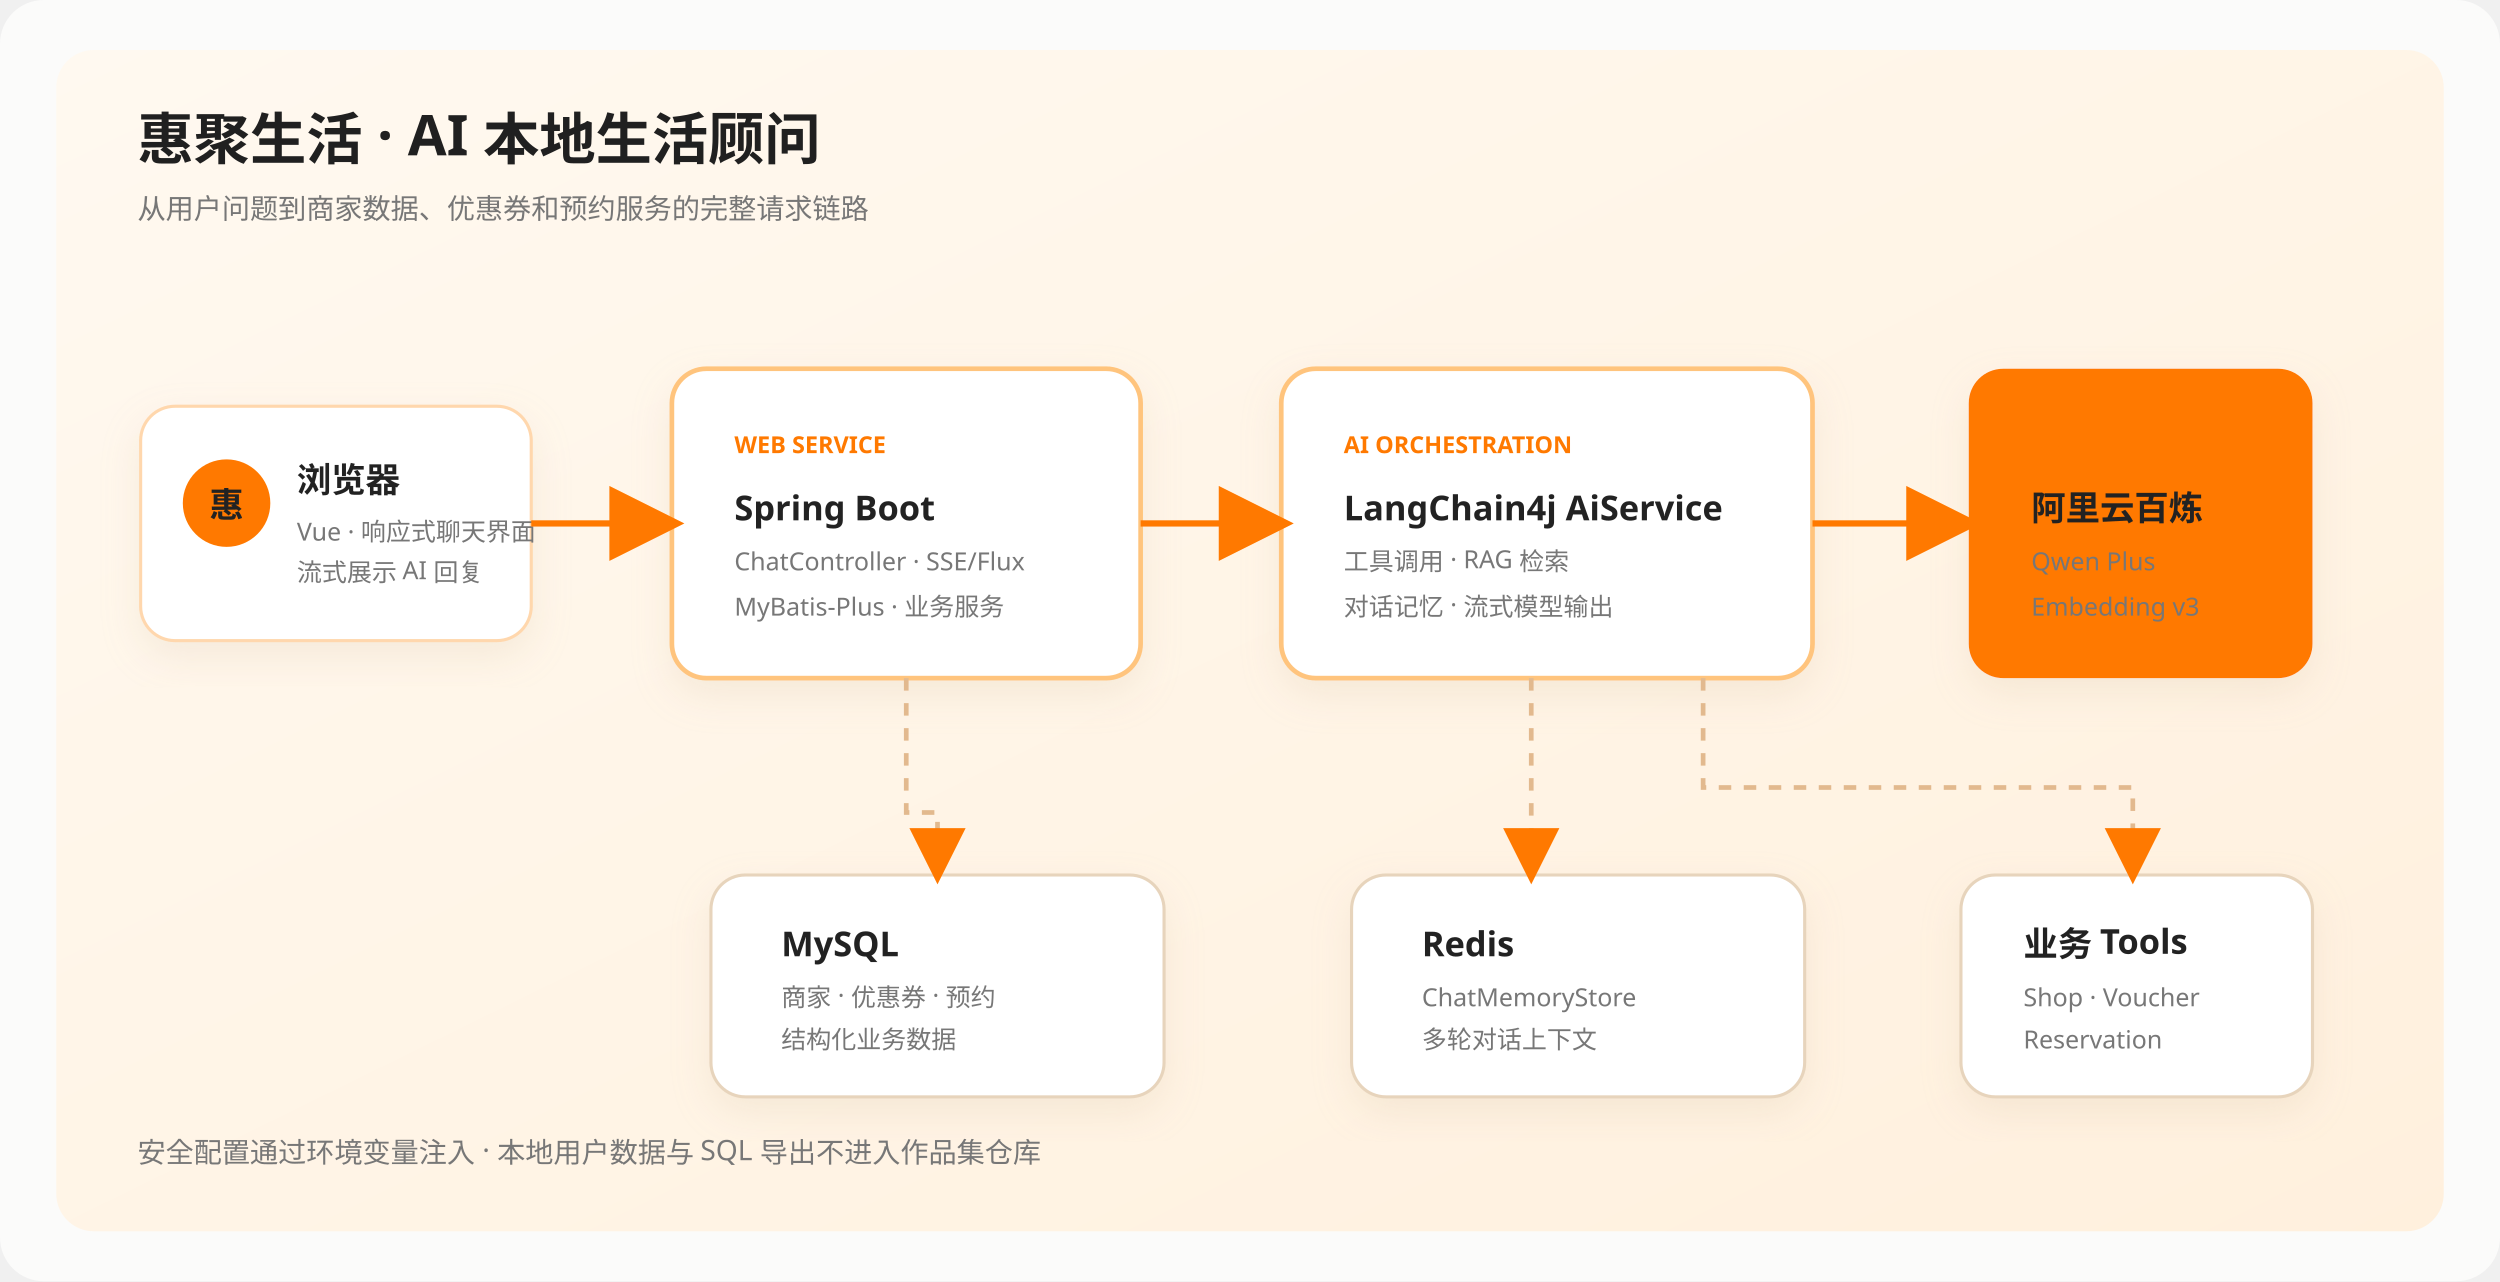
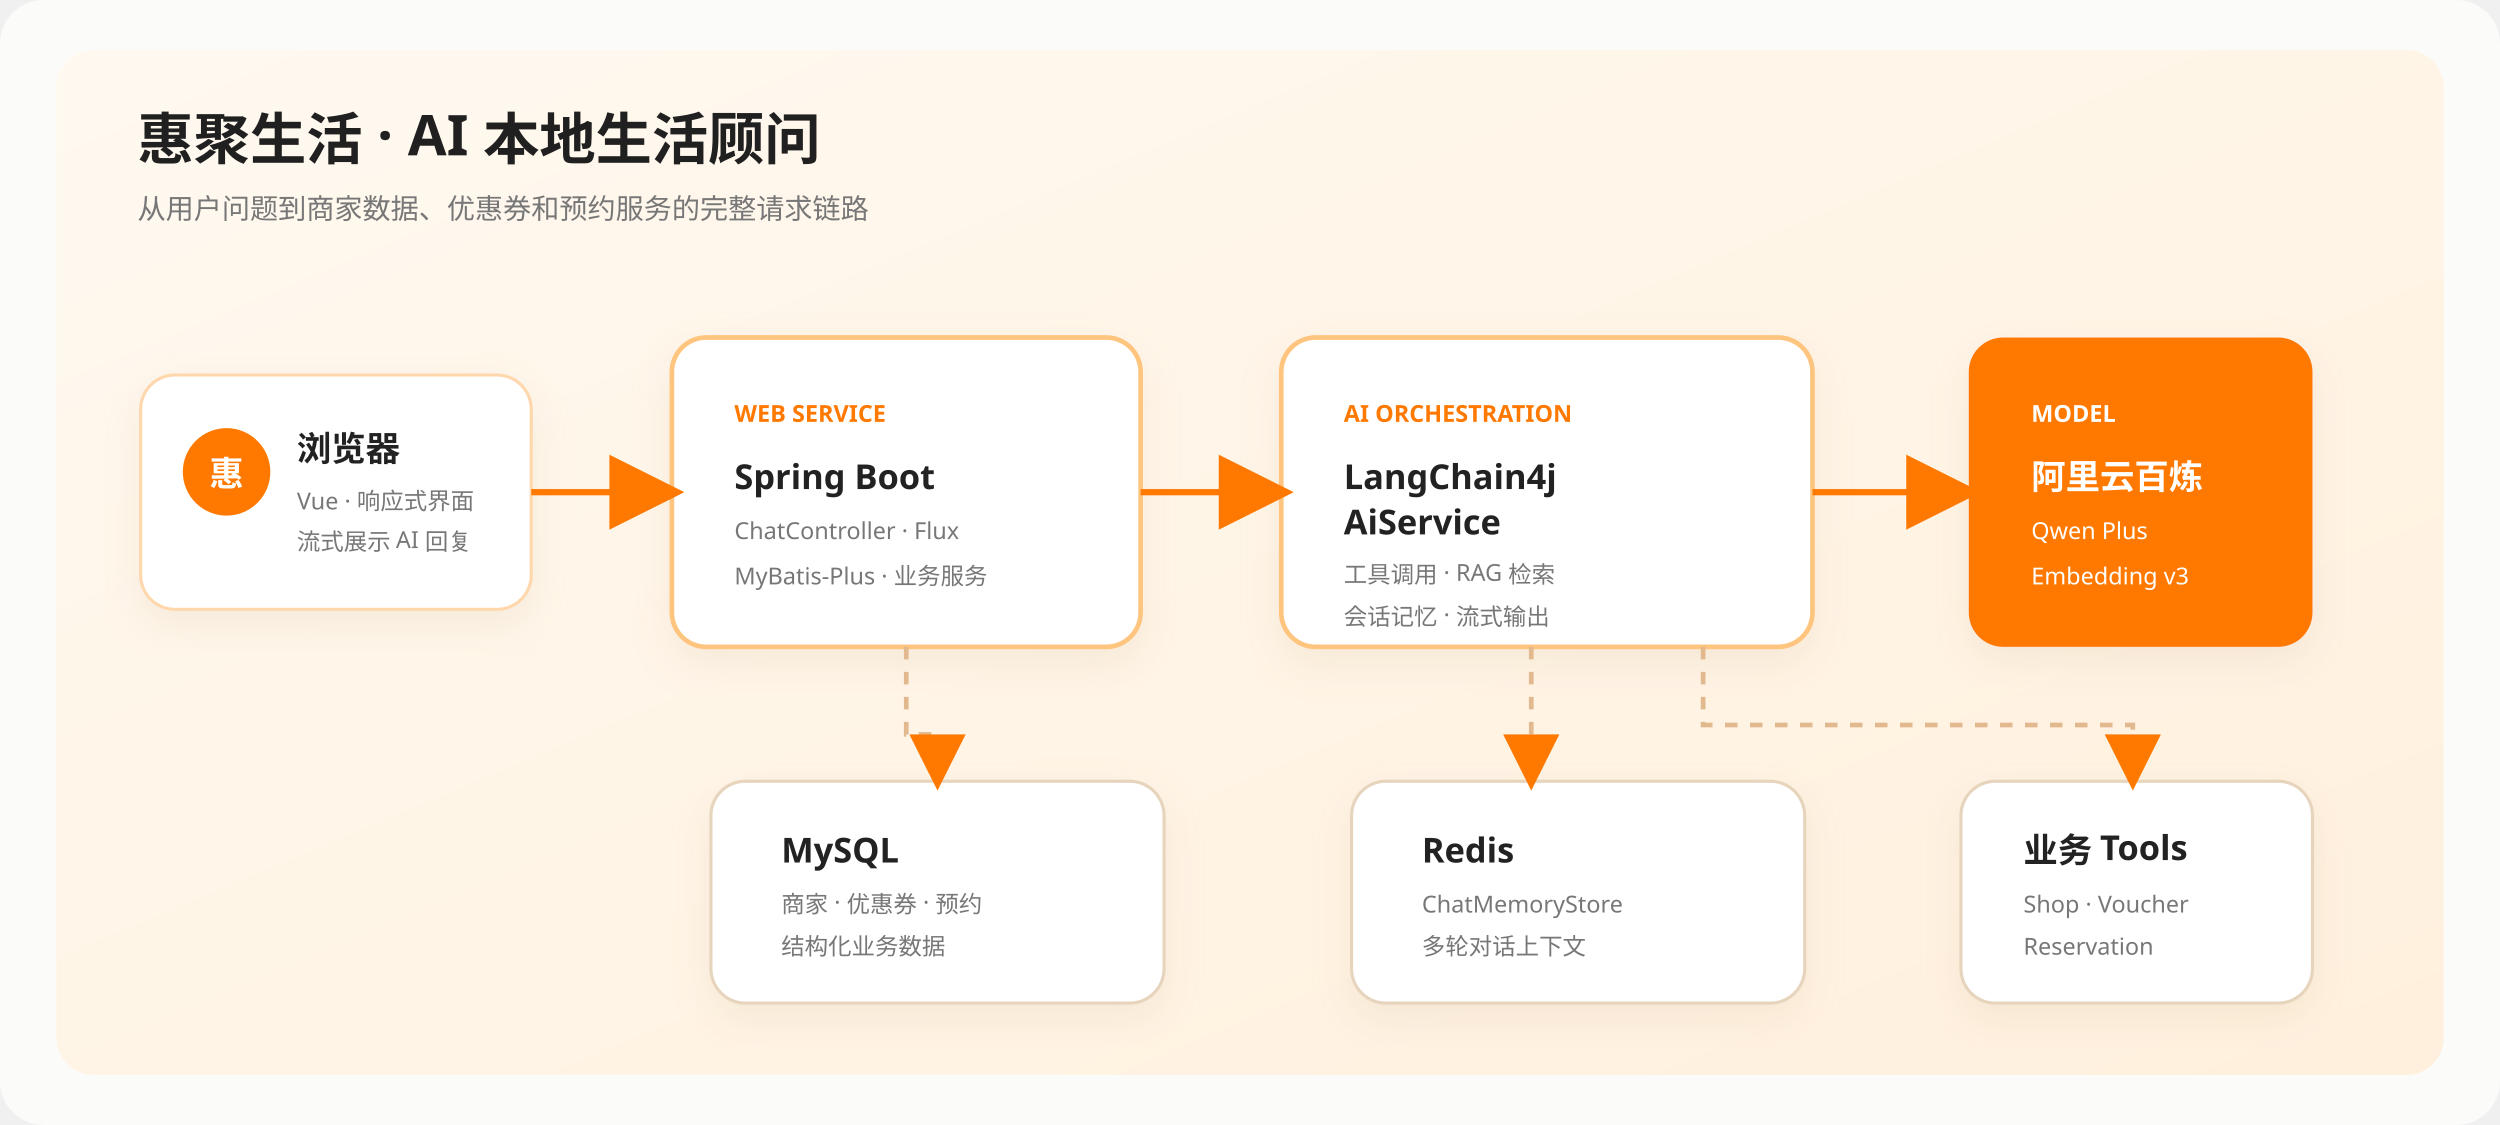
- <svg xmlns="http://www.w3.org/2000/svg" width="1600" height="820" viewBox="0 0 1600 820" role="img" aria-labelledby="title desc">
+ <svg xmlns="http://www.w3.org/2000/svg" width="1600" height="720" viewBox="0 0 1600 720" role="img" aria-labelledby="title desc">
  <defs>
    <linearGradient id="hero" x1="0" x2="1" y1="0" y2="1">
      <stop offset="0" stop-color="#fff9f0" />
      <stop offset="1" stop-color="#fff0dd" />
    </linearGradient>
    <filter id="shadow" x="-20%" y="-20%" width="140%" height="140%">
      <feDropShadow dx="0" dy="10" stdDeviation="12" flood-color="#d9c5aa" flood-opacity=".24" />
    </filter>
    <marker id="arrow" markerWidth="12" markerHeight="12" refX="10" refY="6" orient="auto">
      <path d="M0 0 12 6 0 12Z" fill="#ff7900" />
    </marker>
    <style>
      .title { font: 700 36px "Microsoft YaHei", "PingFang SC", sans-serif; fill: #202020; }
      .subtitle { font: 400 18px "Microsoft YaHei", "PingFang SC", sans-serif; fill: #777; }
      .node-title { font: 700 22px "Microsoft YaHei", "PingFang SC", sans-serif; fill: #242424; }
-       .node-text { font: 400 16px "Microsoft YaHei", "PingFang SC", sans-serif; fill: #777; }
+       .node-text { font: 400 15px "Microsoft YaHei", "PingFang SC", sans-serif; fill: #777; }
      .tag { font: 700 15px "Microsoft YaHei", "PingFang SC", sans-serif; fill: #ff7900; }
+       .on-dark { fill: #fff; }
      .connector { stroke: #ff7900; stroke-width: 4; fill: none; marker-end: url(#arrow); }
      .secondary { stroke: #e2b98e; stroke-width: 3; stroke-dasharray: 8 8; fill: none; marker-end: url(#arrow); }
    </style>
  </defs>
-   <rect width="1600" height="820" rx="28" fill="#fbfbfa" />
-   <rect x="36" y="32" width="1528" height="756" rx="24" fill="url(#hero)" />
+   <rect width="1600" height="720" rx="28" fill="#fbfbfa" />
+   <rect x="36" y="32" width="1528" height="656" rx="24" fill="url(#hero)" />
  <text x="88" y="102" class="title">惠聚生活 · AI 本地生活顾问</text>
  <text x="88" y="140" class="subtitle">从用户问题到商家数据、优惠券和预约服务的完整请求链路</text>
  <g filter="url(#shadow)">
-     <rect x="90" y="260" width="250" height="150" rx="22" fill="#fff" stroke="#ffd7ad" stroke-width="2" />
-     <circle cx="145" cy="322" r="28" fill="#ff7900" />
-     <text x="145" y="331" text-anchor="middle" class="node-title" fill="#fff">惠</text>
-     <text x="190" y="315" class="node-title">浏览器</text>
-     <text x="190" y="346" class="node-text">Vue · 响应式聊天界面</text>
-     <text x="190" y="372" class="node-text">流式展示 AI 回复</text>
+     <rect x="90" y="240" width="250" height="150" rx="22" fill="#fff" stroke="#ffd7ad" stroke-width="2" />
+     <circle cx="145" cy="302" r="28" fill="#ff7900" />
+     <text x="145" y="311" text-anchor="middle" class="node-title on-dark">惠</text>
+     <text x="190" y="295" class="node-title">浏览器</text>
+     <text x="190" y="326" class="node-text">Vue · 响应式界面</text>
+     <text x="190" y="352" class="node-text">流式展示 AI 回复</text>
  </g>
  <g filter="url(#shadow)">
-     <rect x="430" y="236" width="300" height="198" rx="22" fill="#fff" stroke="#ffc47d" stroke-width="3" />
-     <text x="470" y="290" class="tag">WEB SERVICE</text>
-     <text x="470" y="333" class="node-title">Spring Boot</text>
-     <text x="470" y="365" class="node-text">ChatController · SSE/Flux</text>
-     <text x="470" y="394" class="node-text">MyBatis-Plus · 业务服务</text>
+     <rect x="430" y="216" width="300" height="198" rx="22" fill="#fff" stroke="#ffc47d" stroke-width="3" />
+     <text x="470" y="270" class="tag">WEB SERVICE</text>
+     <text x="470" y="313" class="node-title">Spring Boot</text>
+     <text x="470" y="345" class="node-text">ChatController · Flux</text>
+     <text x="470" y="374" class="node-text">MyBatis-Plus · 业务服务</text>
  </g>
  <g filter="url(#shadow)">
-     <rect x="820" y="236" width="340" height="198" rx="22" fill="#fff" stroke="#ffc47d" stroke-width="3" />
-     <text x="860" y="290" class="tag">AI ORCHESTRATION</text>
-     <text x="860" y="333" class="node-title">LangChain4j AiService</text>
-     <text x="860" y="365" class="node-text">工具调用 · RAG 检索</text>
-     <text x="860" y="394" class="node-text">对话记忆 · 流式模型输出</text>
+     <rect x="820" y="216" width="340" height="198" rx="22" fill="#fff" stroke="#ffc47d" stroke-width="3" />
+     <text x="860" y="270" class="tag">AI ORCHESTRATION</text>
+     <text x="860" y="313" class="node-title">LangChain4j</text>
+     <text x="860" y="342" class="node-title">AiService</text>
+     <text x="860" y="373" class="node-text">工具调用 · RAG 检索</text>
+     <text x="860" y="400" class="node-text">会话记忆 · 流式输出</text>
  </g>
  <g filter="url(#shadow)">
-     <rect x="1260" y="236" width="220" height="198" rx="22" fill="#ff7900" />
-     <text x="1300" y="290" class="tag" fill="#fff">MODEL</text>
-     <text x="1300" y="333" class="node-title" fill="#fff">阿里云百炼</text>
-     <text x="1300" y="365" class="node-text" fill="#fff">Qwen Plus</text>
-     <text x="1300" y="394" class="node-text" fill="#fff">Embedding v3</text>
+     <rect x="1260" y="216" width="220" height="198" rx="22" fill="#ff7900" />
+     <text x="1300" y="270" class="tag on-dark">MODEL</text>
+     <text x="1300" y="313" class="node-title on-dark">阿里云百炼</text>
+     <text x="1300" y="345" class="node-text on-dark">Qwen Plus</text>
+     <text x="1300" y="374" class="node-text on-dark">Embedding v3</text>
  </g>
-   <path d="M340 335h90" class="connector" />
-   <path d="M730 335h90" class="connector" />
-   <path d="M1160 335h100" class="connector" />
+   <path d="M340 315h90" class="connector" />
+   <path d="M730 315h90" class="connector" />
+   <path d="M1160 315h100" class="connector" />
  <g filter="url(#shadow)">
-     <rect x="455" y="560" width="290" height="142" rx="22" fill="#fff" stroke="#e7d4bc" stroke-width="2" />
-     <text x="500" y="612" class="node-title">MySQL</text>
-     <text x="500" y="644" class="node-text">商家 · 优惠券 · 预约</text>
-     <text x="500" y="671" class="node-text">结构化业务数据</text>
+     <rect x="455" y="500" width="290" height="142" rx="22" fill="#fff" stroke="#e7d4bc" stroke-width="2" />
+     <text x="500" y="552" class="node-title">MySQL</text>
+     <text x="500" y="584" class="node-text">商家 · 优惠券 · 预约</text>
+     <text x="500" y="611" class="node-text">结构化业务数据</text>
  </g>
  <g filter="url(#shadow)">
-     <rect x="865" y="560" width="290" height="142" rx="22" fill="#fff" stroke="#e7d4bc" stroke-width="2" />
-     <text x="910" y="612" class="node-title">Redis</text>
-     <text x="910" y="644" class="node-text">ChatMemoryStore</text>
-     <text x="910" y="671" class="node-text">多轮对话上下文</text>
+     <rect x="865" y="500" width="290" height="142" rx="22" fill="#fff" stroke="#e7d4bc" stroke-width="2" />
+     <text x="910" y="552" class="node-title">Redis</text>
+     <text x="910" y="584" class="node-text">ChatMemoryStore</text>
+     <text x="910" y="611" class="node-text">多轮对话上下文</text>
  </g>
  <g filter="url(#shadow)">
-     <rect x="1255" y="560" width="225" height="142" rx="22" fill="#fff" stroke="#e7d4bc" stroke-width="2" />
-     <text x="1295" y="612" class="node-title">业务 Tools</text>
-     <text x="1295" y="644" class="node-text">Shop · Voucher</text>
-     <text x="1295" y="671" class="node-text">Reservation</text>
+     <rect x="1255" y="500" width="225" height="142" rx="22" fill="#fff" stroke="#e7d4bc" stroke-width="2" />
+     <text x="1295" y="552" class="node-title">业务 Tools</text>
+     <text x="1295" y="584" class="node-text">Shop · Voucher</text>
+     <text x="1295" y="611" class="node-text">Reservation</text>
  </g>
-   <path d="M580 434v86h20v40" class="secondary" />
-   <path d="M980 434v126" class="secondary" />
-   <path d="M1090 434v70h275v56" class="secondary" />
-   <text x="88" y="744" class="subtitle">安全配置通过环境变量注入 · 本地用户数据与 SQL 导出不进入作品集仓库</text>
+   <path d="M580 414v56h20v30" class="secondary" />
+   <path d="M980 414v86" class="secondary" />
+   <path d="M1090 414v50h275v36" class="secondary" />
</svg>
